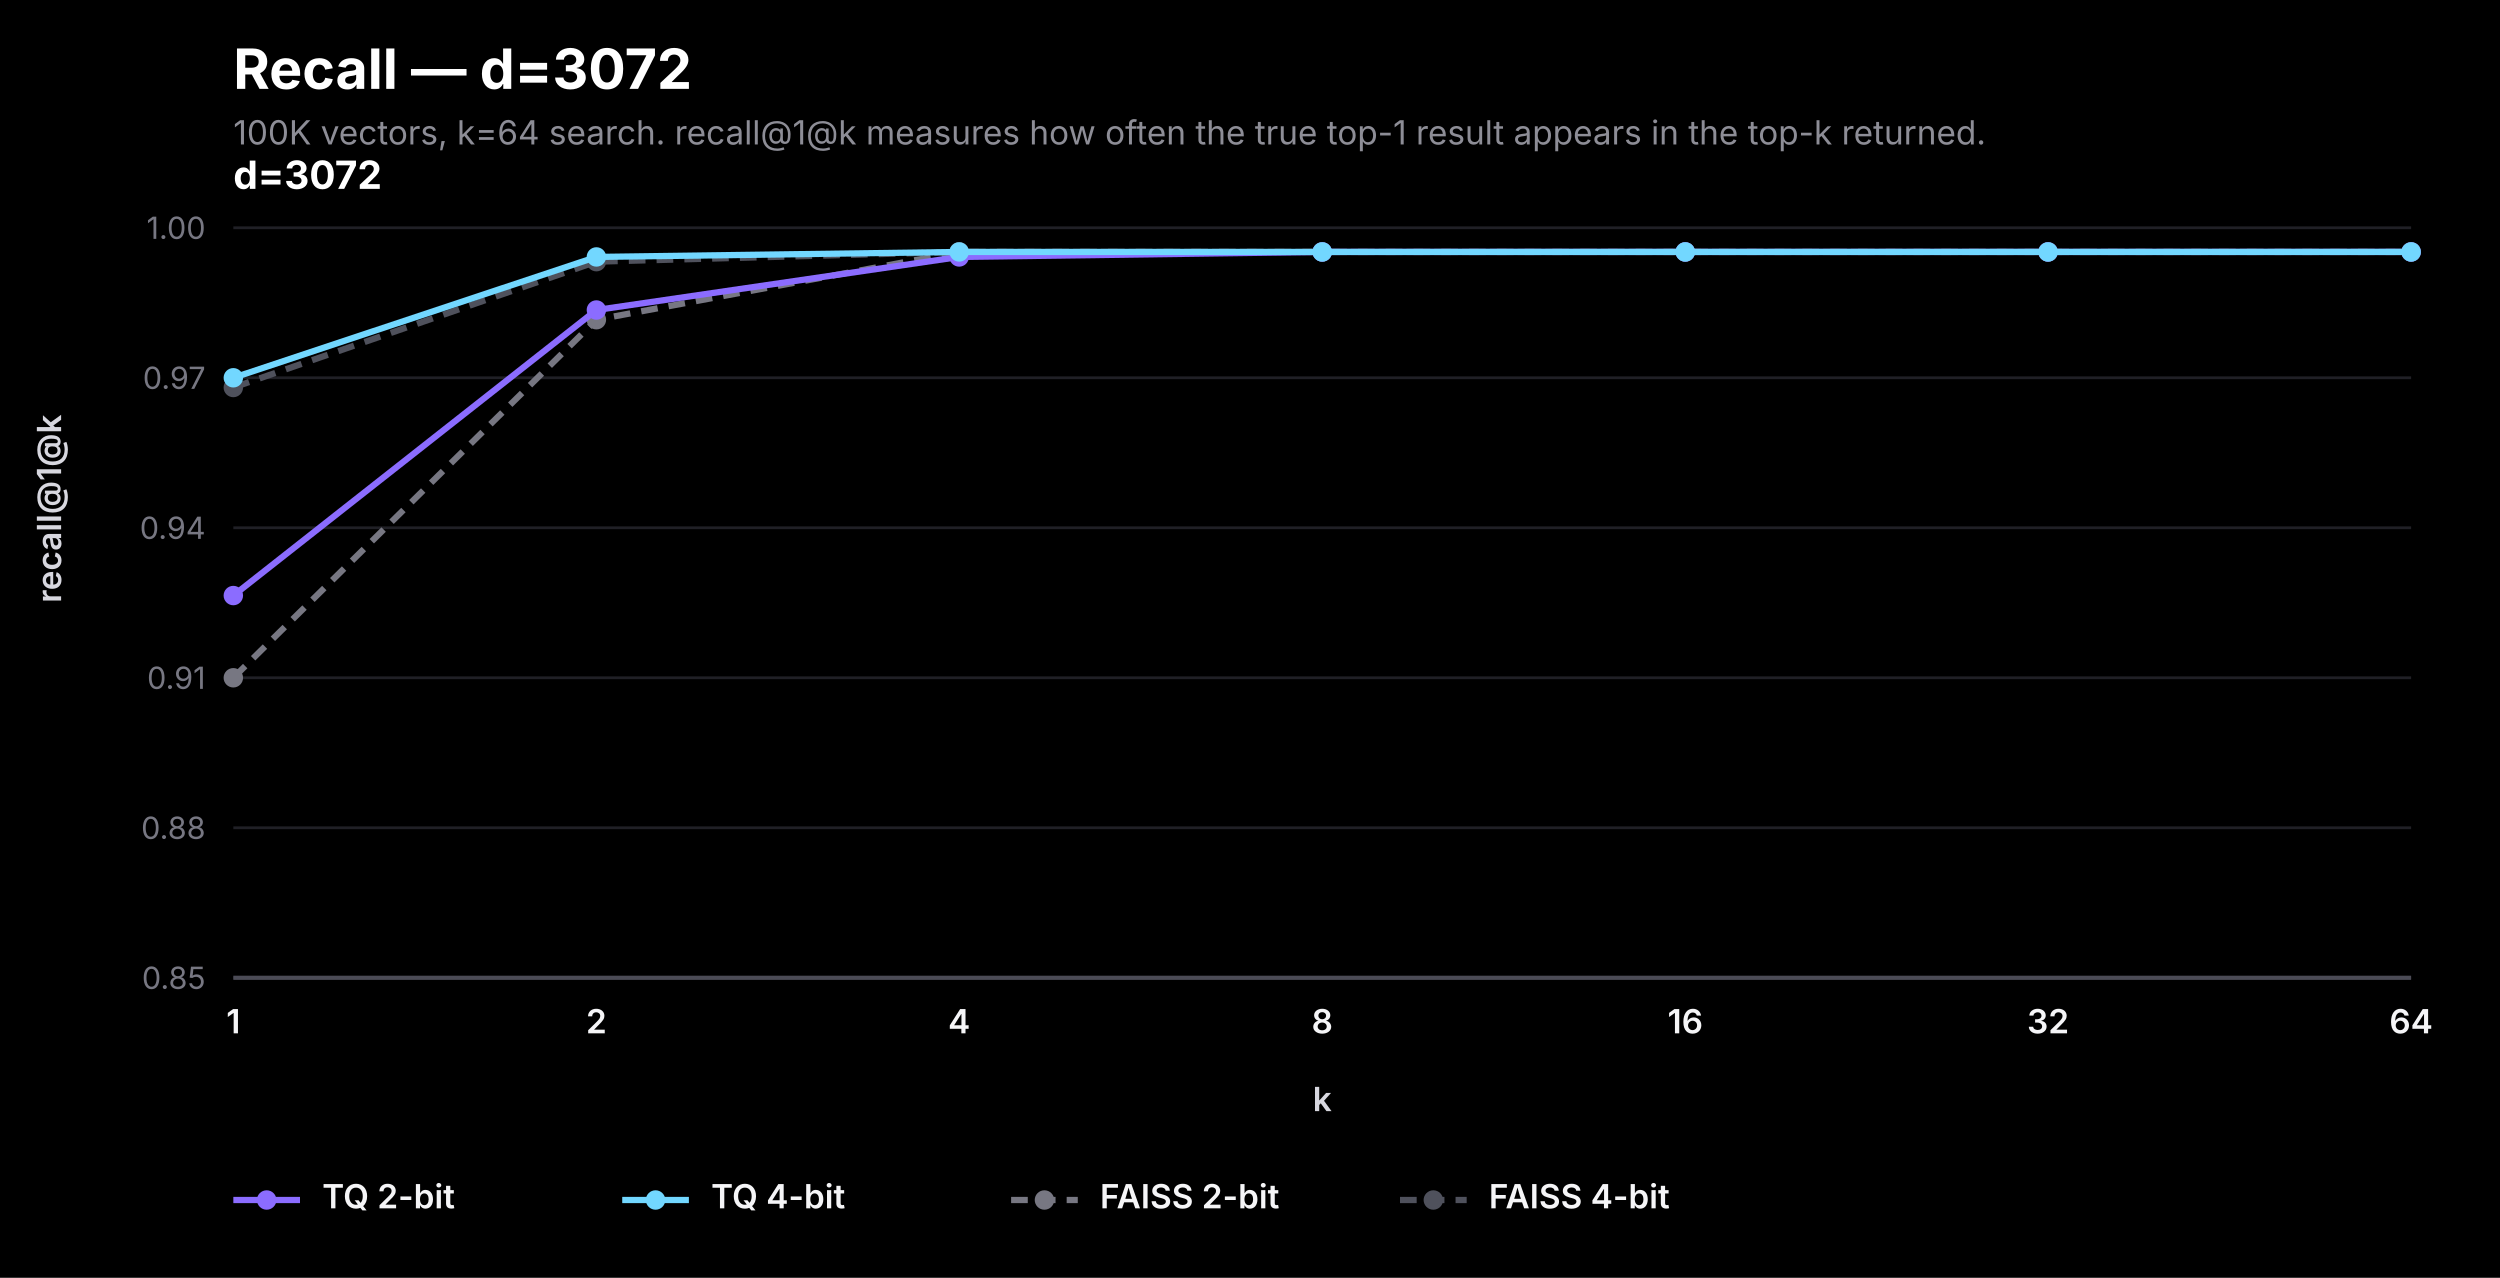
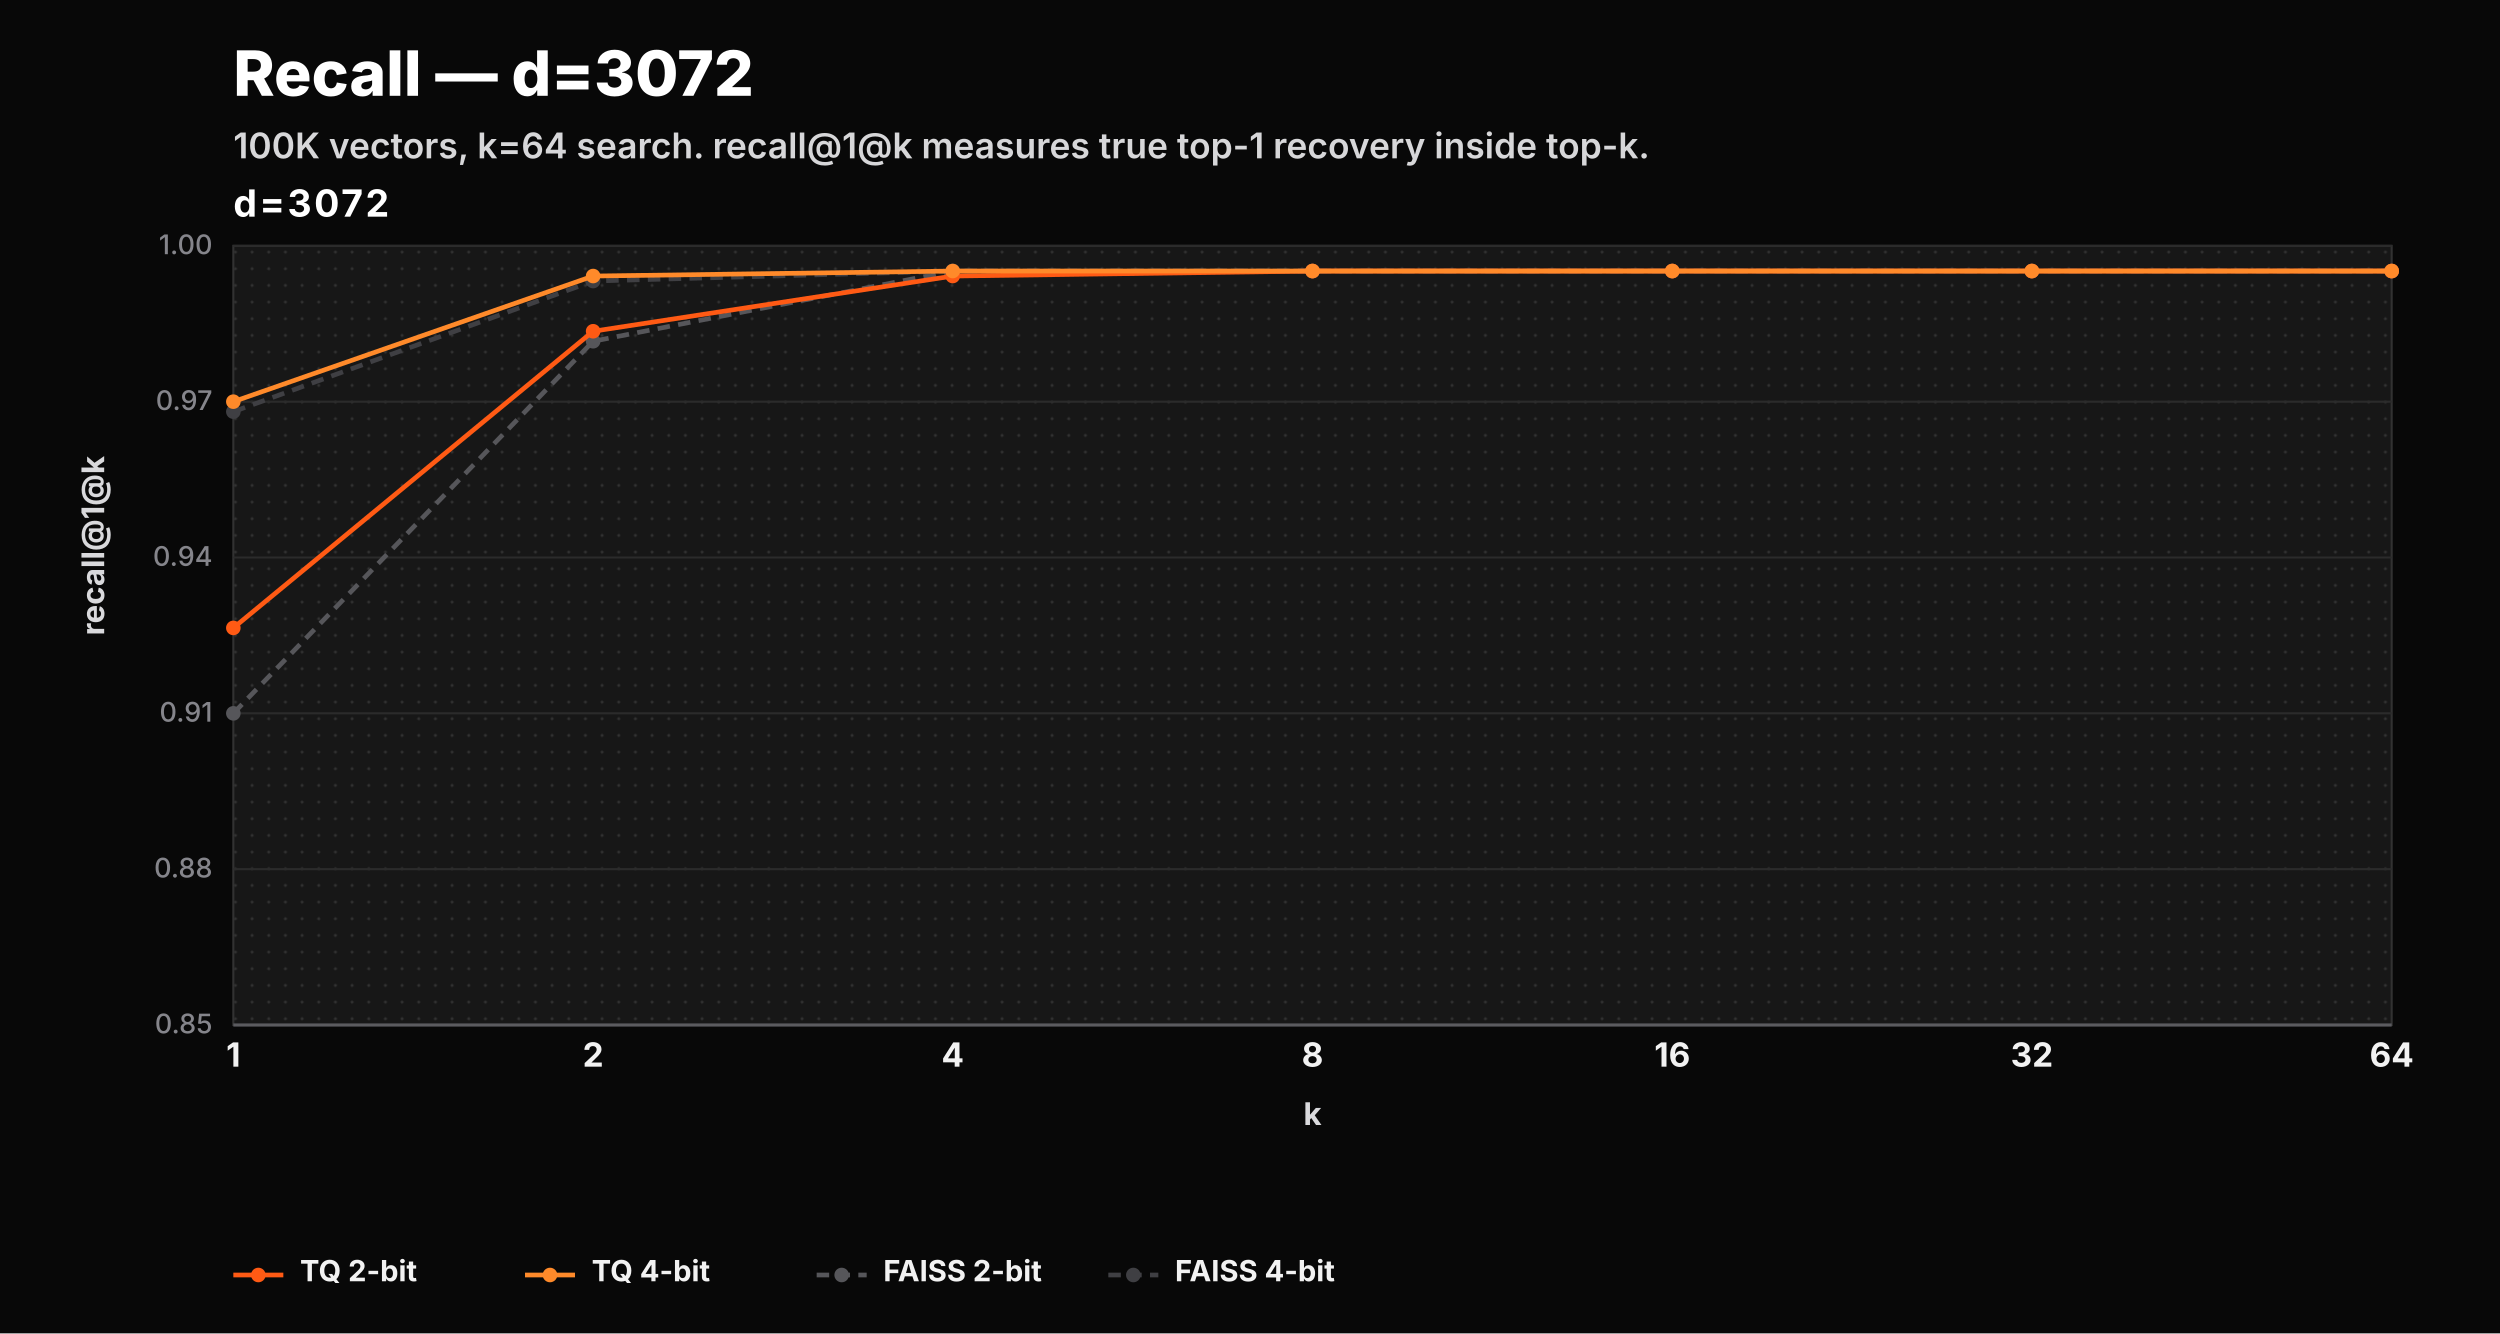
- <svg xmlns="http://www.w3.org/2000/svg" width="900" height="460" viewBox="0 0 900 460" role="img" aria-label="Recall — d=3072">
+ <svg xmlns="http://www.w3.org/2000/svg" width="1200" height="640" viewBox="0 0 1200 640" role="img" aria-label="Recall — d=3072">
  <style>
-   text { font-family: -apple-system, BlinkMacSystemFont, "Segoe UI", sans-serif; }
-   .title { font: 700 20px -apple-system, BlinkMacSystemFont, "Segoe UI", sans-serif; fill: #ffffff; }
-   .subtitle { font: 400 12px -apple-system, BlinkMacSystemFont, "Segoe UI", sans-serif; fill: #8d8d96; }
-   .panel { font: 700 14px -apple-system, BlinkMacSystemFont, "Segoe UI", sans-serif; fill: #ffffff; }
-   .label { font: 600 12px -apple-system, BlinkMacSystemFont, "Segoe UI", sans-serif; fill: #f5f5f7; }
-   .secondary { font: 400 11px -apple-system, BlinkMacSystemFont, "Segoe UI", sans-serif; fill: #9c9ca6; }
-   .tick { font: 400 11px -apple-system, BlinkMacSystemFont, "Segoe UI", sans-serif; fill: #777782; }
-   .value { font: 700 11px -apple-system, BlinkMacSystemFont, "Segoe UI", sans-serif; fill: #f5f5f7; }
-   .value-accent { font: 700 11px -apple-system, BlinkMacSystemFont, "Segoe UI", sans-serif; fill: #d8d0ff; }
-   .axis { font: 600 12px -apple-system, BlinkMacSystemFont, "Segoe UI", sans-serif; fill: #d7d7df; }
-   .legend { font: 600 12px -apple-system, BlinkMacSystemFont, "Segoe UI", sans-serif; fill: #f5f5f7; }
+   text { font-family: "Satoshi", -apple-system, BlinkMacSystemFont, "Segoe UI", sans-serif; }
+   .title { font: 800 30px "Satoshi", -apple-system, BlinkMacSystemFont, "Segoe UI", sans-serif; fill: #ffffff; }
+   .subtitle { font: 600 17px "Satoshi", -apple-system, BlinkMacSystemFont, "Segoe UI", sans-serif; fill: #d7d7d9; }
+   .panel { font: 700 18px "Satoshi", -apple-system, BlinkMacSystemFont, "Segoe UI", sans-serif; fill: #ffffff; letter-spacing: 1.2px; }
+   .label { font: 700 16px "Satoshi", -apple-system, BlinkMacSystemFont, "Segoe UI", sans-serif; fill: #f2f2f2; }
+   .secondary { font: 500 14px "Satoshi", -apple-system, BlinkMacSystemFont, "Segoe UI", sans-serif; fill: #a9a9ad; }
+   .tick { font: 500 13px "Satoshi", -apple-system, BlinkMacSystemFont, "Segoe UI", sans-serif; fill: #85858b; }
+   .value { font: 700 14px "Satoshi", -apple-system, BlinkMacSystemFont, "Segoe UI", sans-serif; fill: #f2f2f2; }
+   .value-accent { font: 800 14px "Satoshi", -apple-system, BlinkMacSystemFont, "Segoe UI", sans-serif; fill: #ff6a1f; }
+   .axis { font: 700 15px "Satoshi", -apple-system, BlinkMacSystemFont, "Segoe UI", sans-serif; fill: #d9d9dc; }
+   .legend { font: 700 14px "Satoshi", -apple-system, BlinkMacSystemFont, "Segoe UI", sans-serif; fill: #f2f2f2; }
+   .mono { font-family: "SFMono-Regular", Consolas, "Liberation Mono", monospace; }
</style>
-   <rect width="100%" height="100%" fill="#000000" />
-   <text x="84" y="32" class="title">Recall — d=3072</text>
-   <text x="84" y="52" class="subtitle">100K vectors, k=64 search. recall@1@k measures how often the true top-1 result appears in the top-k returned.</text>
-   <line x1="84" y1="352.0" x2="868" y2="352.0" stroke="#202026" stroke-width="1" />
-   <text x="74" y="356.0" text-anchor="end" class="tick">0.85</text>
-   <line x1="84" y1="298.0" x2="868" y2="298.0" stroke="#202026" stroke-width="1" />
-   <text x="74" y="302.0" text-anchor="end" class="tick">0.88</text>
-   <line x1="84" y1="244.0" x2="868" y2="244.0" stroke="#202026" stroke-width="1" />
-   <text x="74" y="248.0" text-anchor="end" class="tick">0.91</text>
-   <line x1="84" y1="190.0" x2="868" y2="190.0" stroke="#202026" stroke-width="1" />
-   <text x="74" y="194.0" text-anchor="end" class="tick">0.94</text>
-   <line x1="84" y1="136.0" x2="868" y2="136.0" stroke="#202026" stroke-width="1" />
-   <text x="74" y="140.0" text-anchor="end" class="tick">0.97</text>
-   <line x1="84" y1="82.0" x2="868" y2="82.0" stroke="#202026" stroke-width="1" />
-   <text x="74" y="86.0" text-anchor="end" class="tick">1.00</text>
-   <line x1="84" y1="352.0" x2="868" y2="352.0" stroke="#4b4b56" stroke-width="1.5" />
-   <text x="84" y="68" class="panel">d=3072</text>
-   <text x="84.0" y="372" text-anchor="middle" class="label">1</text>
-   <text x="214.7" y="372" text-anchor="middle" class="label">2</text>
-   <text x="345.3" y="372" text-anchor="middle" class="label">4</text>
-   <text x="476.0" y="372" text-anchor="middle" class="label">8</text>
-   <text x="606.7" y="372" text-anchor="middle" class="label">16</text>
-   <text x="737.3" y="372" text-anchor="middle" class="label">32</text>
-   <text x="868.0" y="372" text-anchor="middle" class="label">64</text>
-   <path d="M 84.0,244.0 L 214.7,115.1 L 345.3,90.7 L 476.0,90.7 L 606.7,90.7 L 737.3,90.7 L 868.0,90.7" fill="none" stroke="#777782" stroke-width="2.25" stroke-dasharray="6 4" />
-   <circle cx="84.0" cy="244.0" r="3.5" fill="#777782" />
-   <circle cx="214.7" cy="115.1" r="3.5" fill="#777782" />
-   <circle cx="345.3" cy="90.7" r="3.5" fill="#777782" />
-   <circle cx="476.0" cy="90.7" r="3.5" fill="#777782" />
-   <circle cx="606.7" cy="90.7" r="3.5" fill="#777782" />
-   <circle cx="737.3" cy="90.7" r="3.5" fill="#777782" />
-   <circle cx="868.0" cy="90.7" r="3.5" fill="#777782" />
-   <path d="M 84.0,139.5 L 214.7,94.2 L 345.3,90.7 L 476.0,90.7 L 606.7,90.7 L 737.3,90.7 L 868.0,90.7" fill="none" stroke="#4f515c" stroke-width="2.25" stroke-dasharray="6 4" />
-   <circle cx="84.0" cy="139.5" r="3.5" fill="#4f515c" />
-   <circle cx="214.7" cy="94.2" r="3.5" fill="#4f515c" />
-   <circle cx="345.3" cy="90.7" r="3.5" fill="#4f515c" />
-   <circle cx="476.0" cy="90.7" r="3.5" fill="#4f515c" />
-   <circle cx="606.7" cy="90.7" r="3.5" fill="#4f515c" />
-   <circle cx="737.3" cy="90.7" r="3.5" fill="#4f515c" />
-   <circle cx="868.0" cy="90.7" r="3.5" fill="#4f515c" />
-   <path d="M 84.0,214.4 L 214.7,111.6 L 345.3,92.5 L 476.0,90.7 L 606.7,90.7 L 737.3,90.7 L 868.0,90.7" fill="none" stroke="#8b6cff" stroke-width="2.25" />
-   <circle cx="84.0" cy="214.4" r="3.5" fill="#8b6cff" />
-   <circle cx="214.7" cy="111.6" r="3.5" fill="#8b6cff" />
-   <circle cx="345.3" cy="92.5" r="3.5" fill="#8b6cff" />
-   <circle cx="476.0" cy="90.7" r="3.5" fill="#8b6cff" />
-   <circle cx="606.7" cy="90.7" r="3.5" fill="#8b6cff" />
-   <circle cx="737.3" cy="90.7" r="3.5" fill="#8b6cff" />
-   <circle cx="868.0" cy="90.7" r="3.5" fill="#8b6cff" />
-   <path d="M 84.0,136.0 L 214.7,92.5 L 345.3,90.7 L 476.0,90.7 L 606.7,90.7 L 737.3,90.7 L 868.0,90.7" fill="none" stroke="#72d7ff" stroke-width="2.25" />
-   <circle cx="84.0" cy="136.0" r="3.5" fill="#72d7ff" />
-   <circle cx="214.7" cy="92.5" r="3.5" fill="#72d7ff" />
-   <circle cx="345.3" cy="90.7" r="3.5" fill="#72d7ff" />
-   <circle cx="476.0" cy="90.7" r="3.5" fill="#72d7ff" />
-   <circle cx="606.7" cy="90.7" r="3.5" fill="#72d7ff" />
-   <circle cx="737.3" cy="90.7" r="3.5" fill="#72d7ff" />
-   <circle cx="868.0" cy="90.7" r="3.5" fill="#72d7ff" />
-   <text x="22" y="217.0" transform="rotate(-90, 22, 217.0)" class="axis">recall@1@k</text>
-   <text x="476.0" y="400" text-anchor="middle" class="axis">k</text>
-   <line x1="84" y1="432" x2="108" y2="432" stroke="#8b6cff" stroke-width="2.25" />
-   <circle cx="96" cy="432" r="3.5" fill="#8b6cff" />
-   <text x="116" y="435" class="legend">TQ 2-bit</text>
-   <line x1="224" y1="432" x2="248" y2="432" stroke="#72d7ff" stroke-width="2.25" />
-   <circle cx="236" cy="432" r="3.5" fill="#72d7ff" />
-   <text x="256" y="435" class="legend">TQ 4-bit</text>
-   <line x1="364" y1="432" x2="388" y2="432" stroke="#777782" stroke-width="2.25" stroke-dasharray="6 4" />
-   <circle cx="376" cy="432" r="3.5" fill="#777782" />
-   <text x="396" y="435" class="legend">FAISS 2-bit</text>
-   <line x1="504" y1="432" x2="528" y2="432" stroke="#4f515c" stroke-width="2.25" stroke-dasharray="6 4" />
-   <circle cx="516" cy="432" r="3.5" fill="#4f515c" />
-   <text x="536" y="435" class="legend">FAISS 4-bit</text>
+   <defs>
+     <pattern id="dotgrid" width="8" height="8" patternUnits="userSpaceOnUse">
+       <circle cx="1" cy="1" r="0.75" fill="#3a3a3a" opacity="0.7" />
+     </pattern>
+     <marker id="arr" markerWidth="8" markerHeight="8" refX="7" refY="4" orient="auto">
+       <path d="M0,0 L8,4 L0,8 z" fill="#5b5b5f" />
+     </marker>
+   </defs>
+   <rect width="100%" height="100%" fill="#080808" />
+   <text x="112" y="46" class="title">Recall — d=3072</text>
+   <text x="112" y="76" class="subtitle">100K vectors, k=64 search. recall@1@k measures true top-1 recovery inside top-k.</text>
+   <rect x="112" y="118" width="1036" height="374" fill="#171717" stroke="#323232" stroke-width="1" />
+   <rect x="112" y="118" width="1036" height="374" fill="url(#dotgrid)" opacity="0.95" />
+   <line x1="112" y1="492.0" x2="1148" y2="492.0" stroke="#2b2b2b" stroke-width="1" />
+   <text x="102" y="496.0" text-anchor="end" class="tick">0.85</text>
+   <line x1="112" y1="417.2" x2="1148" y2="417.2" stroke="#2b2b2b" stroke-width="1" />
+   <text x="102" y="421.2" text-anchor="end" class="tick">0.88</text>
+   <line x1="112" y1="342.4" x2="1148" y2="342.4" stroke="#2b2b2b" stroke-width="1" />
+   <text x="102" y="346.4" text-anchor="end" class="tick">0.91</text>
+   <line x1="112" y1="267.6" x2="1148" y2="267.6" stroke="#2b2b2b" stroke-width="1" />
+   <text x="102" y="271.6" text-anchor="end" class="tick">0.94</text>
+   <line x1="112" y1="192.8" x2="1148" y2="192.8" stroke="#2b2b2b" stroke-width="1" />
+   <text x="102" y="196.8" text-anchor="end" class="tick">0.97</text>
+   <line x1="112" y1="118.0" x2="1148" y2="118.0" stroke="#2b2b2b" stroke-width="1" />
+   <text x="102" y="122.0" text-anchor="end" class="tick">1.00</text>
+   <line x1="112" y1="492.0" x2="1148" y2="492.0" stroke="#5b5b5f" stroke-width="1.5" />
+   <text x="112" y="104" class="panel">d=3072</text>
+   <text x="112.0" y="512" text-anchor="middle" class="label">1</text>
+   <text x="284.7" y="512" text-anchor="middle" class="label">2</text>
+   <text x="457.3" y="512" text-anchor="middle" class="label">4</text>
+   <text x="630.0" y="512" text-anchor="middle" class="label">8</text>
+   <text x="802.7" y="512" text-anchor="middle" class="label">16</text>
+   <text x="975.3" y="512" text-anchor="middle" class="label">32</text>
+   <text x="1148.0" y="512" text-anchor="middle" class="label">64</text>
+   <path d="M 112.0,342.4 L 284.7,163.8 L 457.3,130.1 L 630.0,130.1 L 802.7,130.1 L 975.3,130.1 L 1148.0,130.1" fill="none" stroke="#56565a" stroke-width="2.25" stroke-dasharray="6 4" />
+   <circle cx="112.0" cy="342.4" r="3.5" fill="#56565a" />
+   <circle cx="284.7" cy="163.8" r="3.5" fill="#56565a" />
+   <circle cx="457.3" cy="130.1" r="3.5" fill="#56565a" />
+   <circle cx="630.0" cy="130.1" r="3.5" fill="#56565a" />
+   <circle cx="802.7" cy="130.1" r="3.5" fill="#56565a" />
+   <circle cx="975.3" cy="130.1" r="3.5" fill="#56565a" />
+   <circle cx="1148.0" cy="130.1" r="3.5" fill="#56565a" />
+   <path d="M 112.0,197.6 L 284.7,134.9 L 457.3,130.1 L 630.0,130.1 L 802.7,130.1 L 975.3,130.1 L 1148.0,130.1" fill="none" stroke="#3f3f43" stroke-width="2.25" stroke-dasharray="6 4" />
+   <circle cx="112.0" cy="197.6" r="3.5" fill="#3f3f43" />
+   <circle cx="284.7" cy="134.9" r="3.5" fill="#3f3f43" />
+   <circle cx="457.3" cy="130.1" r="3.5" fill="#3f3f43" />
+   <circle cx="630.0" cy="130.1" r="3.5" fill="#3f3f43" />
+   <circle cx="802.7" cy="130.1" r="3.5" fill="#3f3f43" />
+   <circle cx="975.3" cy="130.1" r="3.5" fill="#3f3f43" />
+   <circle cx="1148.0" cy="130.1" r="3.5" fill="#3f3f43" />
+   <path d="M 112.0,301.4 L 284.7,159.0 L 457.3,132.5 L 630.0,130.1 L 802.7,130.1 L 975.3,130.1 L 1148.0,130.1" fill="none" stroke="#ff5a14" stroke-width="2.25" />
+   <circle cx="112.0" cy="301.4" r="3.5" fill="#ff5a14" />
+   <circle cx="284.7" cy="159.0" r="3.5" fill="#ff5a14" />
+   <circle cx="457.3" cy="132.5" r="3.5" fill="#ff5a14" />
+   <circle cx="630.0" cy="130.1" r="3.5" fill="#ff5a14" />
+   <circle cx="802.7" cy="130.1" r="3.5" fill="#ff5a14" />
+   <circle cx="975.3" cy="130.1" r="3.5" fill="#ff5a14" />
+   <circle cx="1148.0" cy="130.1" r="3.5" fill="#ff5a14" />
+   <path d="M 112.0,192.8 L 284.7,132.5 L 457.3,130.1 L 630.0,130.1 L 802.7,130.1 L 975.3,130.1 L 1148.0,130.1" fill="none" stroke="#ff8a2a" stroke-width="2.25" />
+   <circle cx="112.0" cy="192.8" r="3.5" fill="#ff8a2a" />
+   <circle cx="284.7" cy="132.5" r="3.5" fill="#ff8a2a" />
+   <circle cx="457.3" cy="130.1" r="3.5" fill="#ff8a2a" />
+   <circle cx="630.0" cy="130.1" r="3.5" fill="#ff8a2a" />
+   <circle cx="802.7" cy="130.1" r="3.5" fill="#ff8a2a" />
+   <circle cx="975.3" cy="130.1" r="3.5" fill="#ff8a2a" />
+   <circle cx="1148.0" cy="130.1" r="3.5" fill="#ff8a2a" />
+   <text x="50" y="305.0" transform="rotate(-90, 50, 305.0)" class="axis">recall@1@k</text>
+   <text x="630.0" y="540" text-anchor="middle" class="axis">k</text>
+   <line x1="112" y1="612" x2="136" y2="612" stroke="#ff5a14" stroke-width="2.25" />
+   <circle cx="124" cy="612" r="3.5" fill="#ff5a14" />
+   <text x="144" y="615" class="legend">TQ 2-bit</text>
+   <line x1="252" y1="612" x2="276" y2="612" stroke="#ff8a2a" stroke-width="2.25" />
+   <circle cx="264" cy="612" r="3.5" fill="#ff8a2a" />
+   <text x="284" y="615" class="legend">TQ 4-bit</text>
+   <line x1="392" y1="612" x2="416" y2="612" stroke="#56565a" stroke-width="2.25" stroke-dasharray="6 4" />
+   <circle cx="404" cy="612" r="3.5" fill="#56565a" />
+   <text x="424" y="615" class="legend">FAISS 2-bit</text>
+   <line x1="532" y1="612" x2="556" y2="612" stroke="#3f3f43" stroke-width="2.25" stroke-dasharray="6 4" />
+   <circle cx="544" cy="612" r="3.5" fill="#3f3f43" />
+   <text x="564" y="615" class="legend">FAISS 4-bit</text>
</svg>
